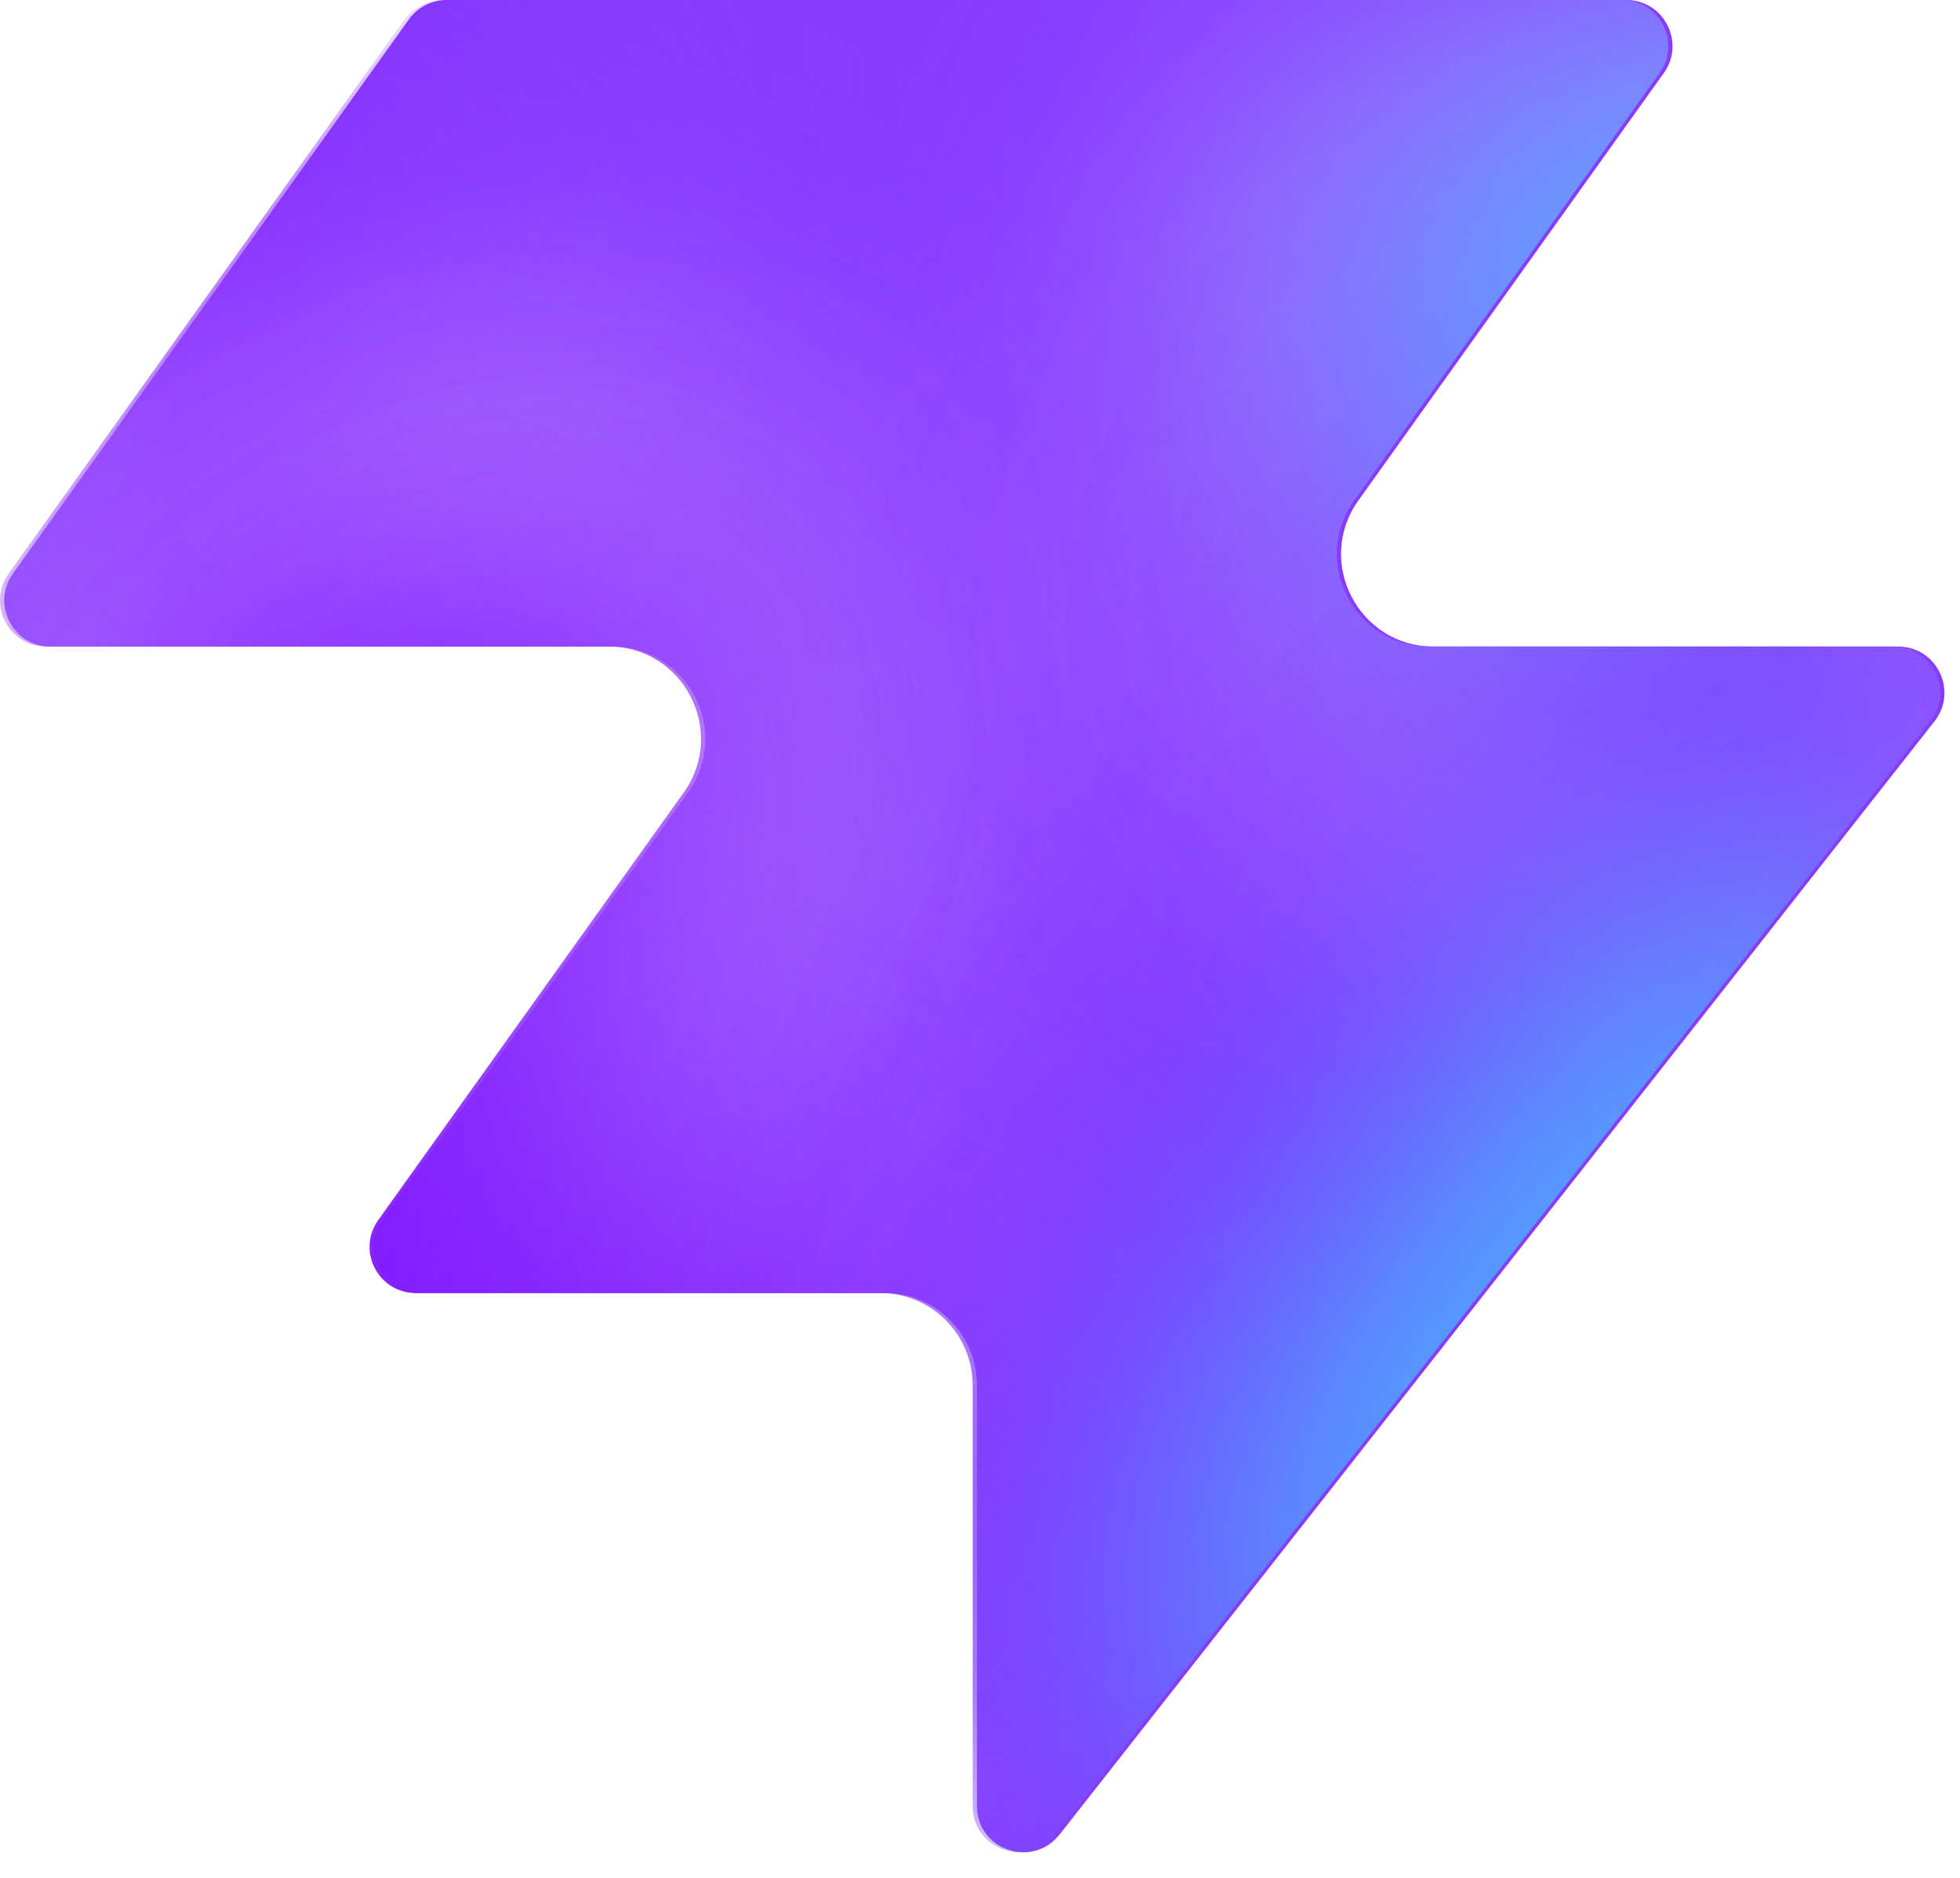
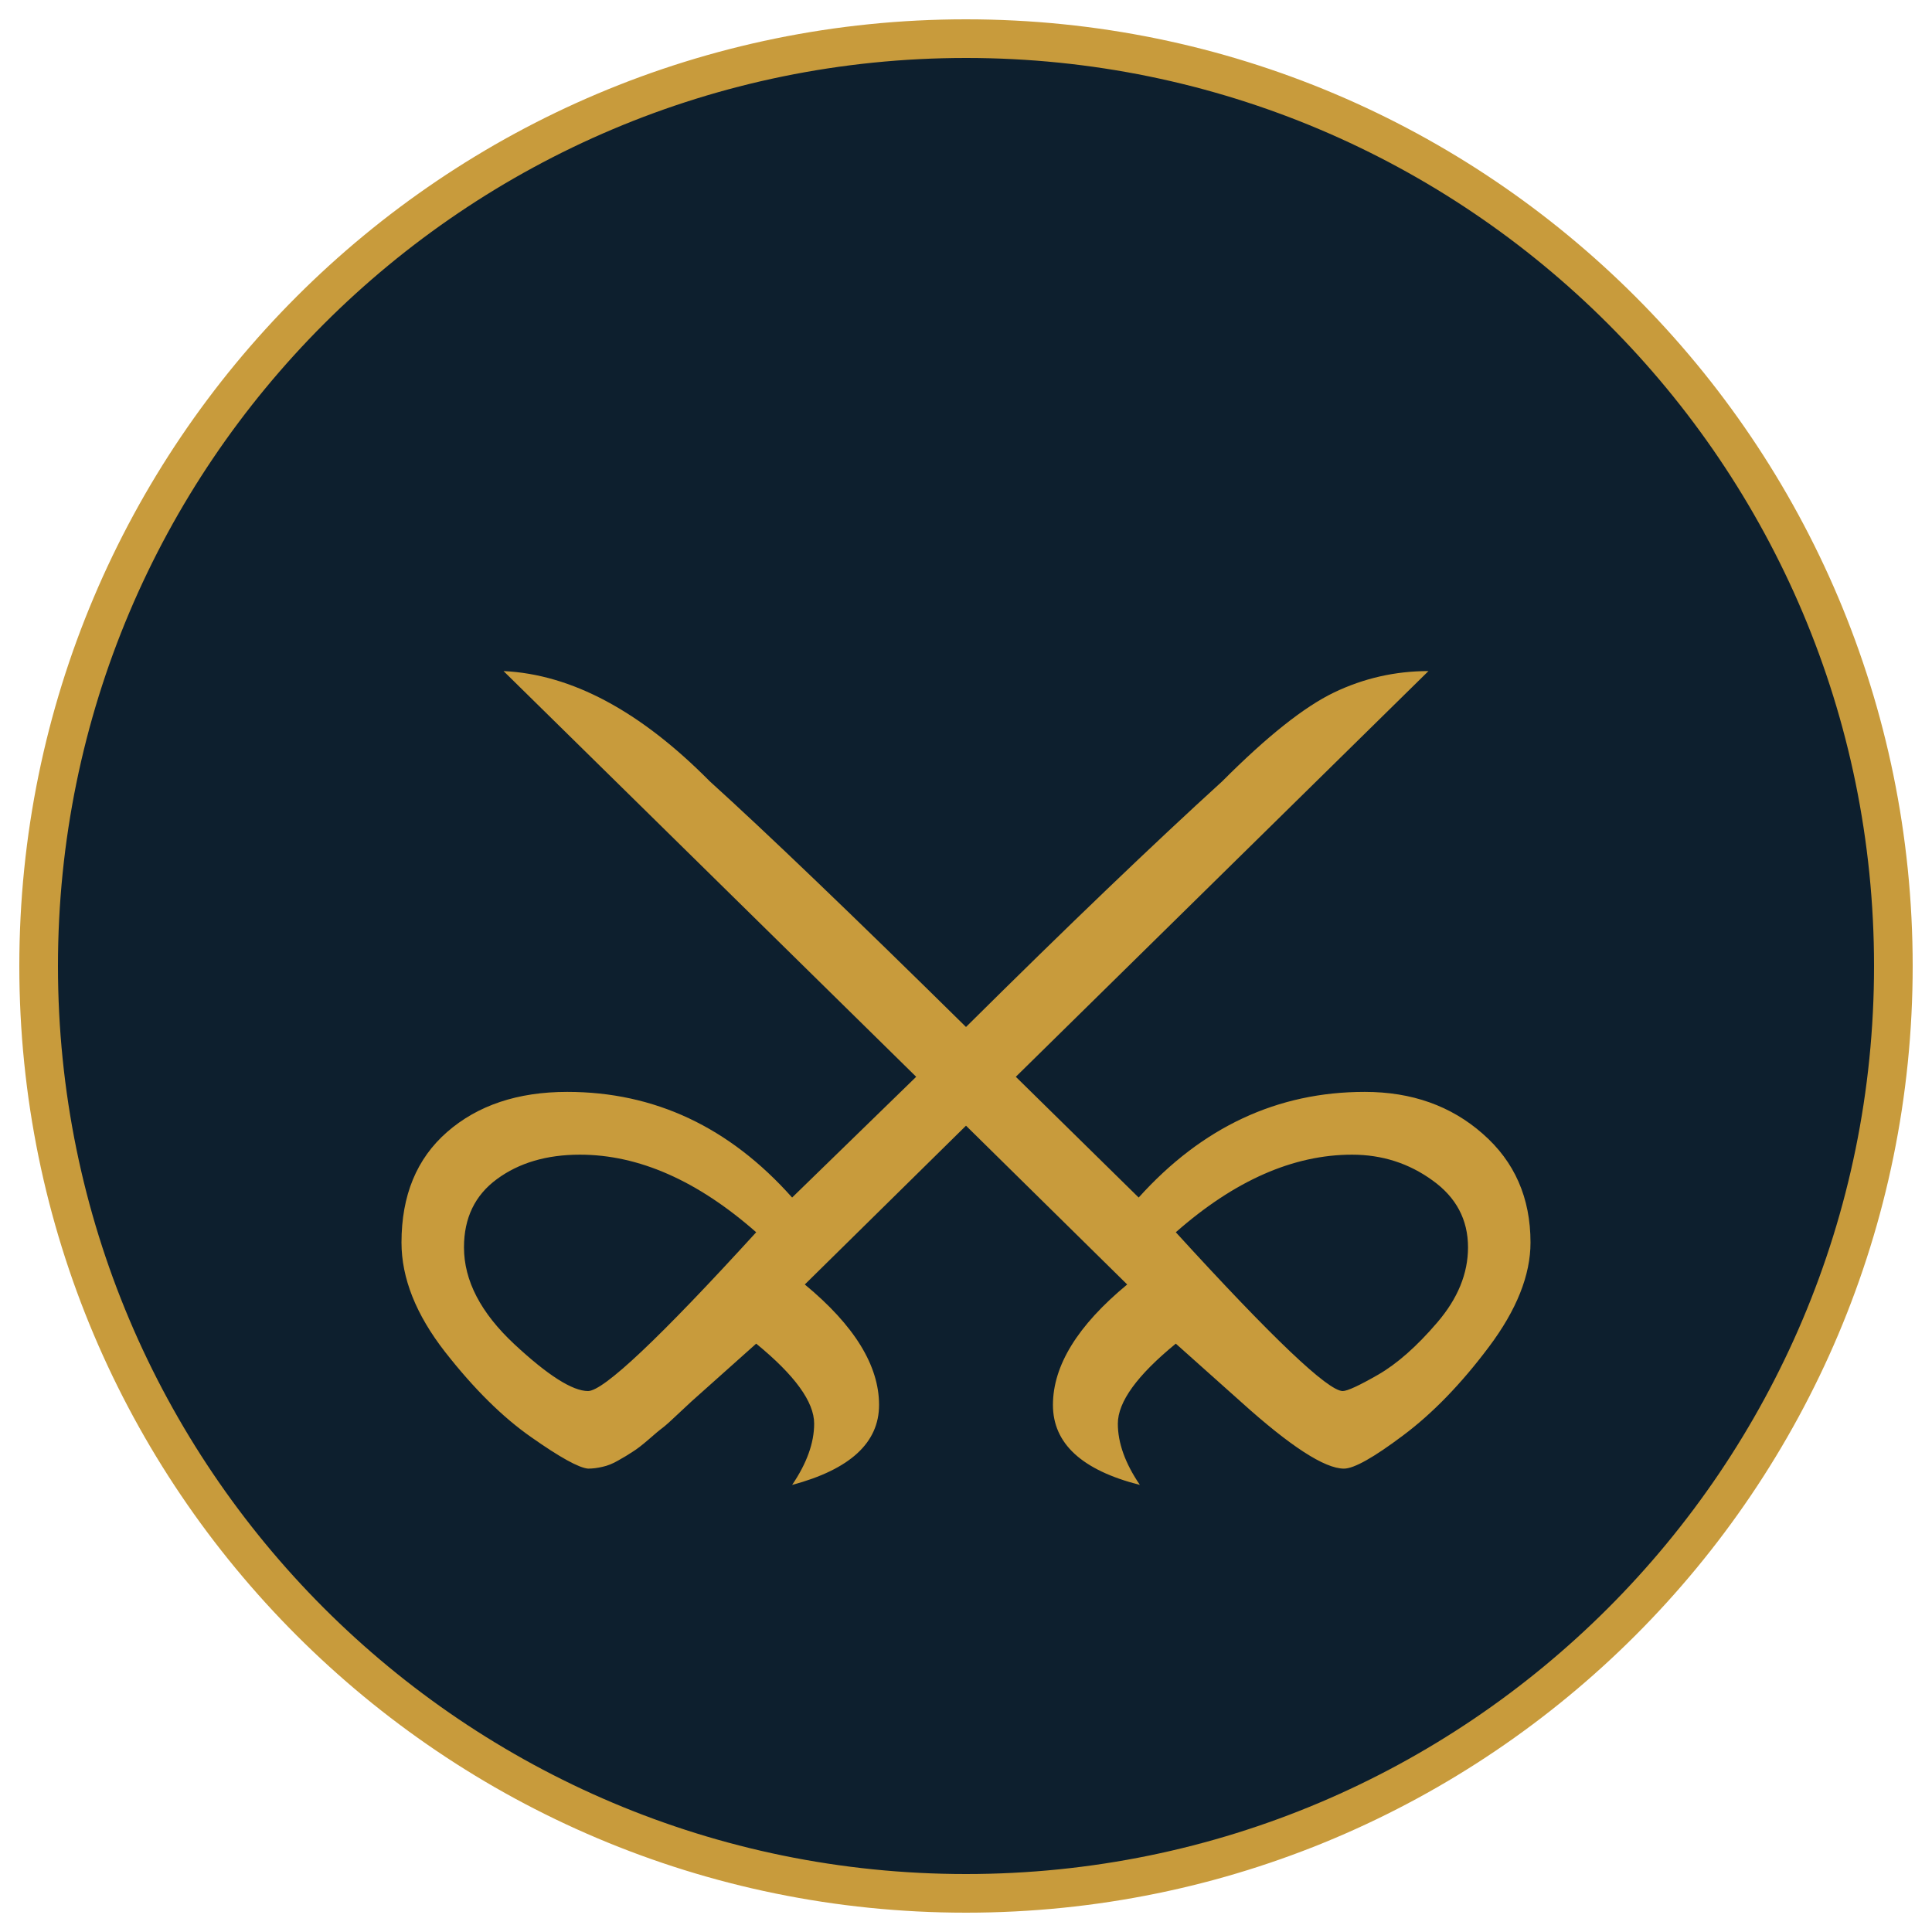
- <svg xmlns="http://www.w3.org/2000/svg" width="48" height="46" fill="none" viewBox="0 0 48 46">
-   <path fill="#863bff" d="M25.946 44.938c-.664.845-2.021.375-2.021-.698V33.937a2.26 2.26 0 0 0-2.262-2.262H10.287c-.92 0-1.456-1.04-.92-1.788l7.48-10.471c1.07-1.497 0-3.578-1.842-3.578H1.237c-.92 0-1.456-1.04-.92-1.788L10.013.474c.214-.297.556-.474.92-.474h28.894c.92 0 1.456 1.04.92 1.788l-7.48 10.471c-1.07 1.498 0 3.579 1.842 3.579h11.377c.943 0 1.473 1.088.89 1.83L25.947 44.94z" style="fill:#863bff;fill:color(display-p3 .525 .23 1);fill-opacity:1" />
-   <mask id="a" width="48" height="46" x="0" y="0" maskUnits="userSpaceOnUse" style="mask-type:alpha">
-     <path fill="#000" d="M25.842 44.938c-.664.844-2.021.375-2.021-.698V33.937a2.26 2.26 0 0 0-2.262-2.262H10.183c-.92 0-1.456-1.04-.92-1.788l7.48-10.471c1.07-1.498 0-3.579-1.842-3.579H1.133c-.92 0-1.456-1.04-.92-1.787L9.91.473c.214-.297.556-.474.92-.474h28.894c.92 0 1.456 1.04.92 1.788l-7.48 10.471c-1.07 1.498 0 3.578 1.842 3.578h11.377c.943 0 1.473 1.088.89 1.832L25.843 44.94z" style="fill:#000;fill-opacity:1" />
-   </mask>
-   <g mask="url(#a)">
-     <g filter="url(#b)">
-       <ellipse cx="5.508" cy="14.704" fill="#ede6ff" rx="5.508" ry="14.704" style="fill:#ede6ff;fill:color(display-p3 .927 .903 1);fill-opacity:1" transform="matrix(.00324 1 1 -.00324 -4.47 31.516)" />
-     </g>
-     <g filter="url(#c)">
-       <ellipse cx="10.399" cy="29.851" fill="#ede6ff" rx="10.399" ry="29.851" style="fill:#ede6ff;fill:color(display-p3 .927 .903 1);fill-opacity:1" transform="matrix(.00324 1 1 -.00324 -39.328 7.883)" />
-     </g>
-     <g filter="url(#d)">
-       <ellipse cx="5.508" cy="30.487" fill="#7e14ff" rx="5.508" ry="30.487" style="fill:#7e14ff;fill:color(display-p3 .492 .077 1);fill-opacity:1" transform="rotate(89.814 -25.913 -14.639)scale(1 -1)" />
-     </g>
-     <g filter="url(#e)">
-       <ellipse cx="5.508" cy="30.599" fill="#7e14ff" rx="5.508" ry="30.599" style="fill:#7e14ff;fill:color(display-p3 .492 .077 1);fill-opacity:1" transform="rotate(89.814 -32.644 -3.334)scale(1 -1)" />
-     </g>
-     <g filter="url(#f)">
-       <ellipse cx="5.508" cy="30.599" fill="#7e14ff" rx="5.508" ry="30.599" style="fill:#7e14ff;fill:color(display-p3 .492 .077 1);fill-opacity:1" transform="matrix(.00324 1 1 -.00324 -34.34 30.47)" />
-     </g>
-     <g filter="url(#g)">
-       <ellipse cx="14.072" cy="22.078" fill="#ede6ff" rx="14.072" ry="22.078" style="fill:#ede6ff;fill:color(display-p3 .927 .903 1);fill-opacity:1" transform="rotate(93.35 24.506 48.493)scale(-1 1)" />
-     </g>
-     <g filter="url(#h)">
-       <ellipse cx="3.47" cy="21.501" fill="#7e14ff" rx="3.47" ry="21.501" style="fill:#7e14ff;fill:color(display-p3 .492 .077 1);fill-opacity:1" transform="rotate(89.009 28.708 47.59)scale(-1 1)" />
-     </g>
-     <g filter="url(#i)">
-       <ellipse cx="3.47" cy="21.501" fill="#7e14ff" rx="3.47" ry="21.501" style="fill:#7e14ff;fill:color(display-p3 .492 .077 1);fill-opacity:1" transform="rotate(89.009 28.708 47.59)scale(-1 1)" />
-     </g>
-     <g filter="url(#j)">
-       <ellipse cx=".387" cy="8.972" fill="#7e14ff" rx="4.407" ry="29.108" style="fill:#7e14ff;fill:color(display-p3 .492 .077 1);fill-opacity:1" transform="rotate(39.51 .387 8.972)" />
-     </g>
-     <g filter="url(#k)">
-       <ellipse cx="47.523" cy="-6.092" fill="#7e14ff" rx="4.407" ry="29.108" style="fill:#7e14ff;fill:color(display-p3 .492 .077 1);fill-opacity:1" transform="rotate(37.892 47.523 -6.092)" />
-     </g>
-     <g filter="url(#l)">
-       <ellipse cx="41.412" cy="6.333" fill="#47bfff" rx="5.971" ry="9.665" style="fill:#47bfff;fill:color(display-p3 .28 .748 1);fill-opacity:1" transform="rotate(37.892 41.412 6.333)" />
-     </g>
-     <g filter="url(#m)">
-       <ellipse cx="-1.879" cy="38.332" fill="#7e14ff" rx="4.407" ry="29.108" style="fill:#7e14ff;fill:color(display-p3 .492 .077 1);fill-opacity:1" transform="rotate(37.892 -1.88 38.332)" />
-     </g>
-     <g filter="url(#n)">
-       <ellipse cx="-1.879" cy="38.332" fill="#7e14ff" rx="4.407" ry="29.108" style="fill:#7e14ff;fill:color(display-p3 .492 .077 1);fill-opacity:1" transform="rotate(37.892 -1.88 38.332)" />
-     </g>
-     <g filter="url(#o)">
-       <ellipse cx="35.651" cy="29.907" fill="#7e14ff" rx="4.407" ry="29.108" style="fill:#7e14ff;fill:color(display-p3 .492 .077 1);fill-opacity:1" transform="rotate(37.892 35.651 29.907)" />
-     </g>
-     <g filter="url(#p)">
-       <ellipse cx="38.418" cy="32.4" fill="#47bfff" rx="5.971" ry="15.297" style="fill:#47bfff;fill:color(display-p3 .28 .748 1);fill-opacity:1" transform="rotate(37.892 38.418 32.4)" />
-     </g>
-   </g>
-   <defs>
-     <filter id="b" width="60.045" height="41.654" x="-19.77" y="16.149" color-interpolation-filters="sRGB" filterUnits="userSpaceOnUse">
-       <feFlood flood-opacity="0" result="BackgroundImageFix" />
-       <feBlend in="SourceGraphic" in2="BackgroundImageFix" result="shape" />
-       <feGaussianBlur result="effect1_foregroundBlur_2002_17158" stdDeviation="7.659" />
-     </filter>
-     <filter id="c" width="90.34" height="51.437" x="-54.613" y="-7.533" color-interpolation-filters="sRGB" filterUnits="userSpaceOnUse">
-       <feFlood flood-opacity="0" result="BackgroundImageFix" />
-       <feBlend in="SourceGraphic" in2="BackgroundImageFix" result="shape" />
-       <feGaussianBlur result="effect1_foregroundBlur_2002_17158" stdDeviation="7.659" />
-     </filter>
-     <filter id="d" width="79.355" height="29.4" x="-49.64" y="2.03" color-interpolation-filters="sRGB" filterUnits="userSpaceOnUse">
-       <feFlood flood-opacity="0" result="BackgroundImageFix" />
-       <feBlend in="SourceGraphic" in2="BackgroundImageFix" result="shape" />
-       <feGaussianBlur result="effect1_foregroundBlur_2002_17158" stdDeviation="4.596" />
-     </filter>
-     <filter id="e" width="79.579" height="29.4" x="-45.045" y="20.029" color-interpolation-filters="sRGB" filterUnits="userSpaceOnUse">
-       <feFlood flood-opacity="0" result="BackgroundImageFix" />
-       <feBlend in="SourceGraphic" in2="BackgroundImageFix" result="shape" />
-       <feGaussianBlur result="effect1_foregroundBlur_2002_17158" stdDeviation="4.596" />
-     </filter>
-     <filter id="f" width="79.579" height="29.4" x="-43.513" y="21.178" color-interpolation-filters="sRGB" filterUnits="userSpaceOnUse">
-       <feFlood flood-opacity="0" result="BackgroundImageFix" />
-       <feBlend in="SourceGraphic" in2="BackgroundImageFix" result="shape" />
-       <feGaussianBlur result="effect1_foregroundBlur_2002_17158" stdDeviation="4.596" />
-     </filter>
-     <filter id="g" width="74.749" height="58.852" x="15.756" y="-17.901" color-interpolation-filters="sRGB" filterUnits="userSpaceOnUse">
-       <feFlood flood-opacity="0" result="BackgroundImageFix" />
-       <feBlend in="SourceGraphic" in2="BackgroundImageFix" result="shape" />
-       <feGaussianBlur result="effect1_foregroundBlur_2002_17158" stdDeviation="7.659" />
-     </filter>
-     <filter id="h" width="61.377" height="25.362" x="23.548" y="2.284" color-interpolation-filters="sRGB" filterUnits="userSpaceOnUse">
-       <feFlood flood-opacity="0" result="BackgroundImageFix" />
-       <feBlend in="SourceGraphic" in2="BackgroundImageFix" result="shape" />
-       <feGaussianBlur result="effect1_foregroundBlur_2002_17158" stdDeviation="4.596" />
-     </filter>
-     <filter id="i" width="61.377" height="25.362" x="23.548" y="2.284" color-interpolation-filters="sRGB" filterUnits="userSpaceOnUse">
-       <feFlood flood-opacity="0" result="BackgroundImageFix" />
-       <feBlend in="SourceGraphic" in2="BackgroundImageFix" result="shape" />
-       <feGaussianBlur result="effect1_foregroundBlur_2002_17158" stdDeviation="4.596" />
-     </filter>
-     <filter id="j" width="56.045" height="63.649" x="-27.636" y="-22.853" color-interpolation-filters="sRGB" filterUnits="userSpaceOnUse">
-       <feFlood flood-opacity="0" result="BackgroundImageFix" />
-       <feBlend in="SourceGraphic" in2="BackgroundImageFix" result="shape" />
-       <feGaussianBlur result="effect1_foregroundBlur_2002_17158" stdDeviation="4.596" />
-     </filter>
-     <filter id="k" width="54.814" height="64.646" x="20.116" y="-38.415" color-interpolation-filters="sRGB" filterUnits="userSpaceOnUse">
-       <feFlood flood-opacity="0" result="BackgroundImageFix" />
-       <feBlend in="SourceGraphic" in2="BackgroundImageFix" result="shape" />
-       <feGaussianBlur result="effect1_foregroundBlur_2002_17158" stdDeviation="4.596" />
-     </filter>
-     <filter id="l" width="33.541" height="35.313" x="24.641" y="-11.323" color-interpolation-filters="sRGB" filterUnits="userSpaceOnUse">
-       <feFlood flood-opacity="0" result="BackgroundImageFix" />
-       <feBlend in="SourceGraphic" in2="BackgroundImageFix" result="shape" />
-       <feGaussianBlur result="effect1_foregroundBlur_2002_17158" stdDeviation="4.596" />
-     </filter>
-     <filter id="m" width="54.814" height="64.646" x="-29.286" y="6.009" color-interpolation-filters="sRGB" filterUnits="userSpaceOnUse">
-       <feFlood flood-opacity="0" result="BackgroundImageFix" />
-       <feBlend in="SourceGraphic" in2="BackgroundImageFix" result="shape" />
-       <feGaussianBlur result="effect1_foregroundBlur_2002_17158" stdDeviation="4.596" />
-     </filter>
-     <filter id="n" width="54.814" height="64.646" x="-29.286" y="6.009" color-interpolation-filters="sRGB" filterUnits="userSpaceOnUse">
-       <feFlood flood-opacity="0" result="BackgroundImageFix" />
-       <feBlend in="SourceGraphic" in2="BackgroundImageFix" result="shape" />
-       <feGaussianBlur result="effect1_foregroundBlur_2002_17158" stdDeviation="4.596" />
-     </filter>
-     <filter id="o" width="54.814" height="64.646" x="8.244" y="-2.416" color-interpolation-filters="sRGB" filterUnits="userSpaceOnUse">
-       <feFlood flood-opacity="0" result="BackgroundImageFix" />
-       <feBlend in="SourceGraphic" in2="BackgroundImageFix" result="shape" />
-       <feGaussianBlur result="effect1_foregroundBlur_2002_17158" stdDeviation="4.596" />
-     </filter>
-     <filter id="p" width="39.409" height="43.623" x="18.713" y="10.588" color-interpolation-filters="sRGB" filterUnits="userSpaceOnUse">
-       <feFlood flood-opacity="0" result="BackgroundImageFix" />
-       <feBlend in="SourceGraphic" in2="BackgroundImageFix" result="shape" />
-       <feGaussianBlur result="effect1_foregroundBlur_2002_17158" stdDeviation="4.596" />
-     </filter>
-   </defs>
+ <svg xmlns="http://www.w3.org/2000/svg" viewBox="0 0 100 100">
+   <circle cx="50" cy="50" r="48" fill="#0D1F2E" stroke="#C89B3C" stroke-width="2" />
+   <text x="50%" y="54%" dominant-baseline="central" text-anchor="middle" font-size="60" fill="#C89B3C">⚔</text>
</svg>
